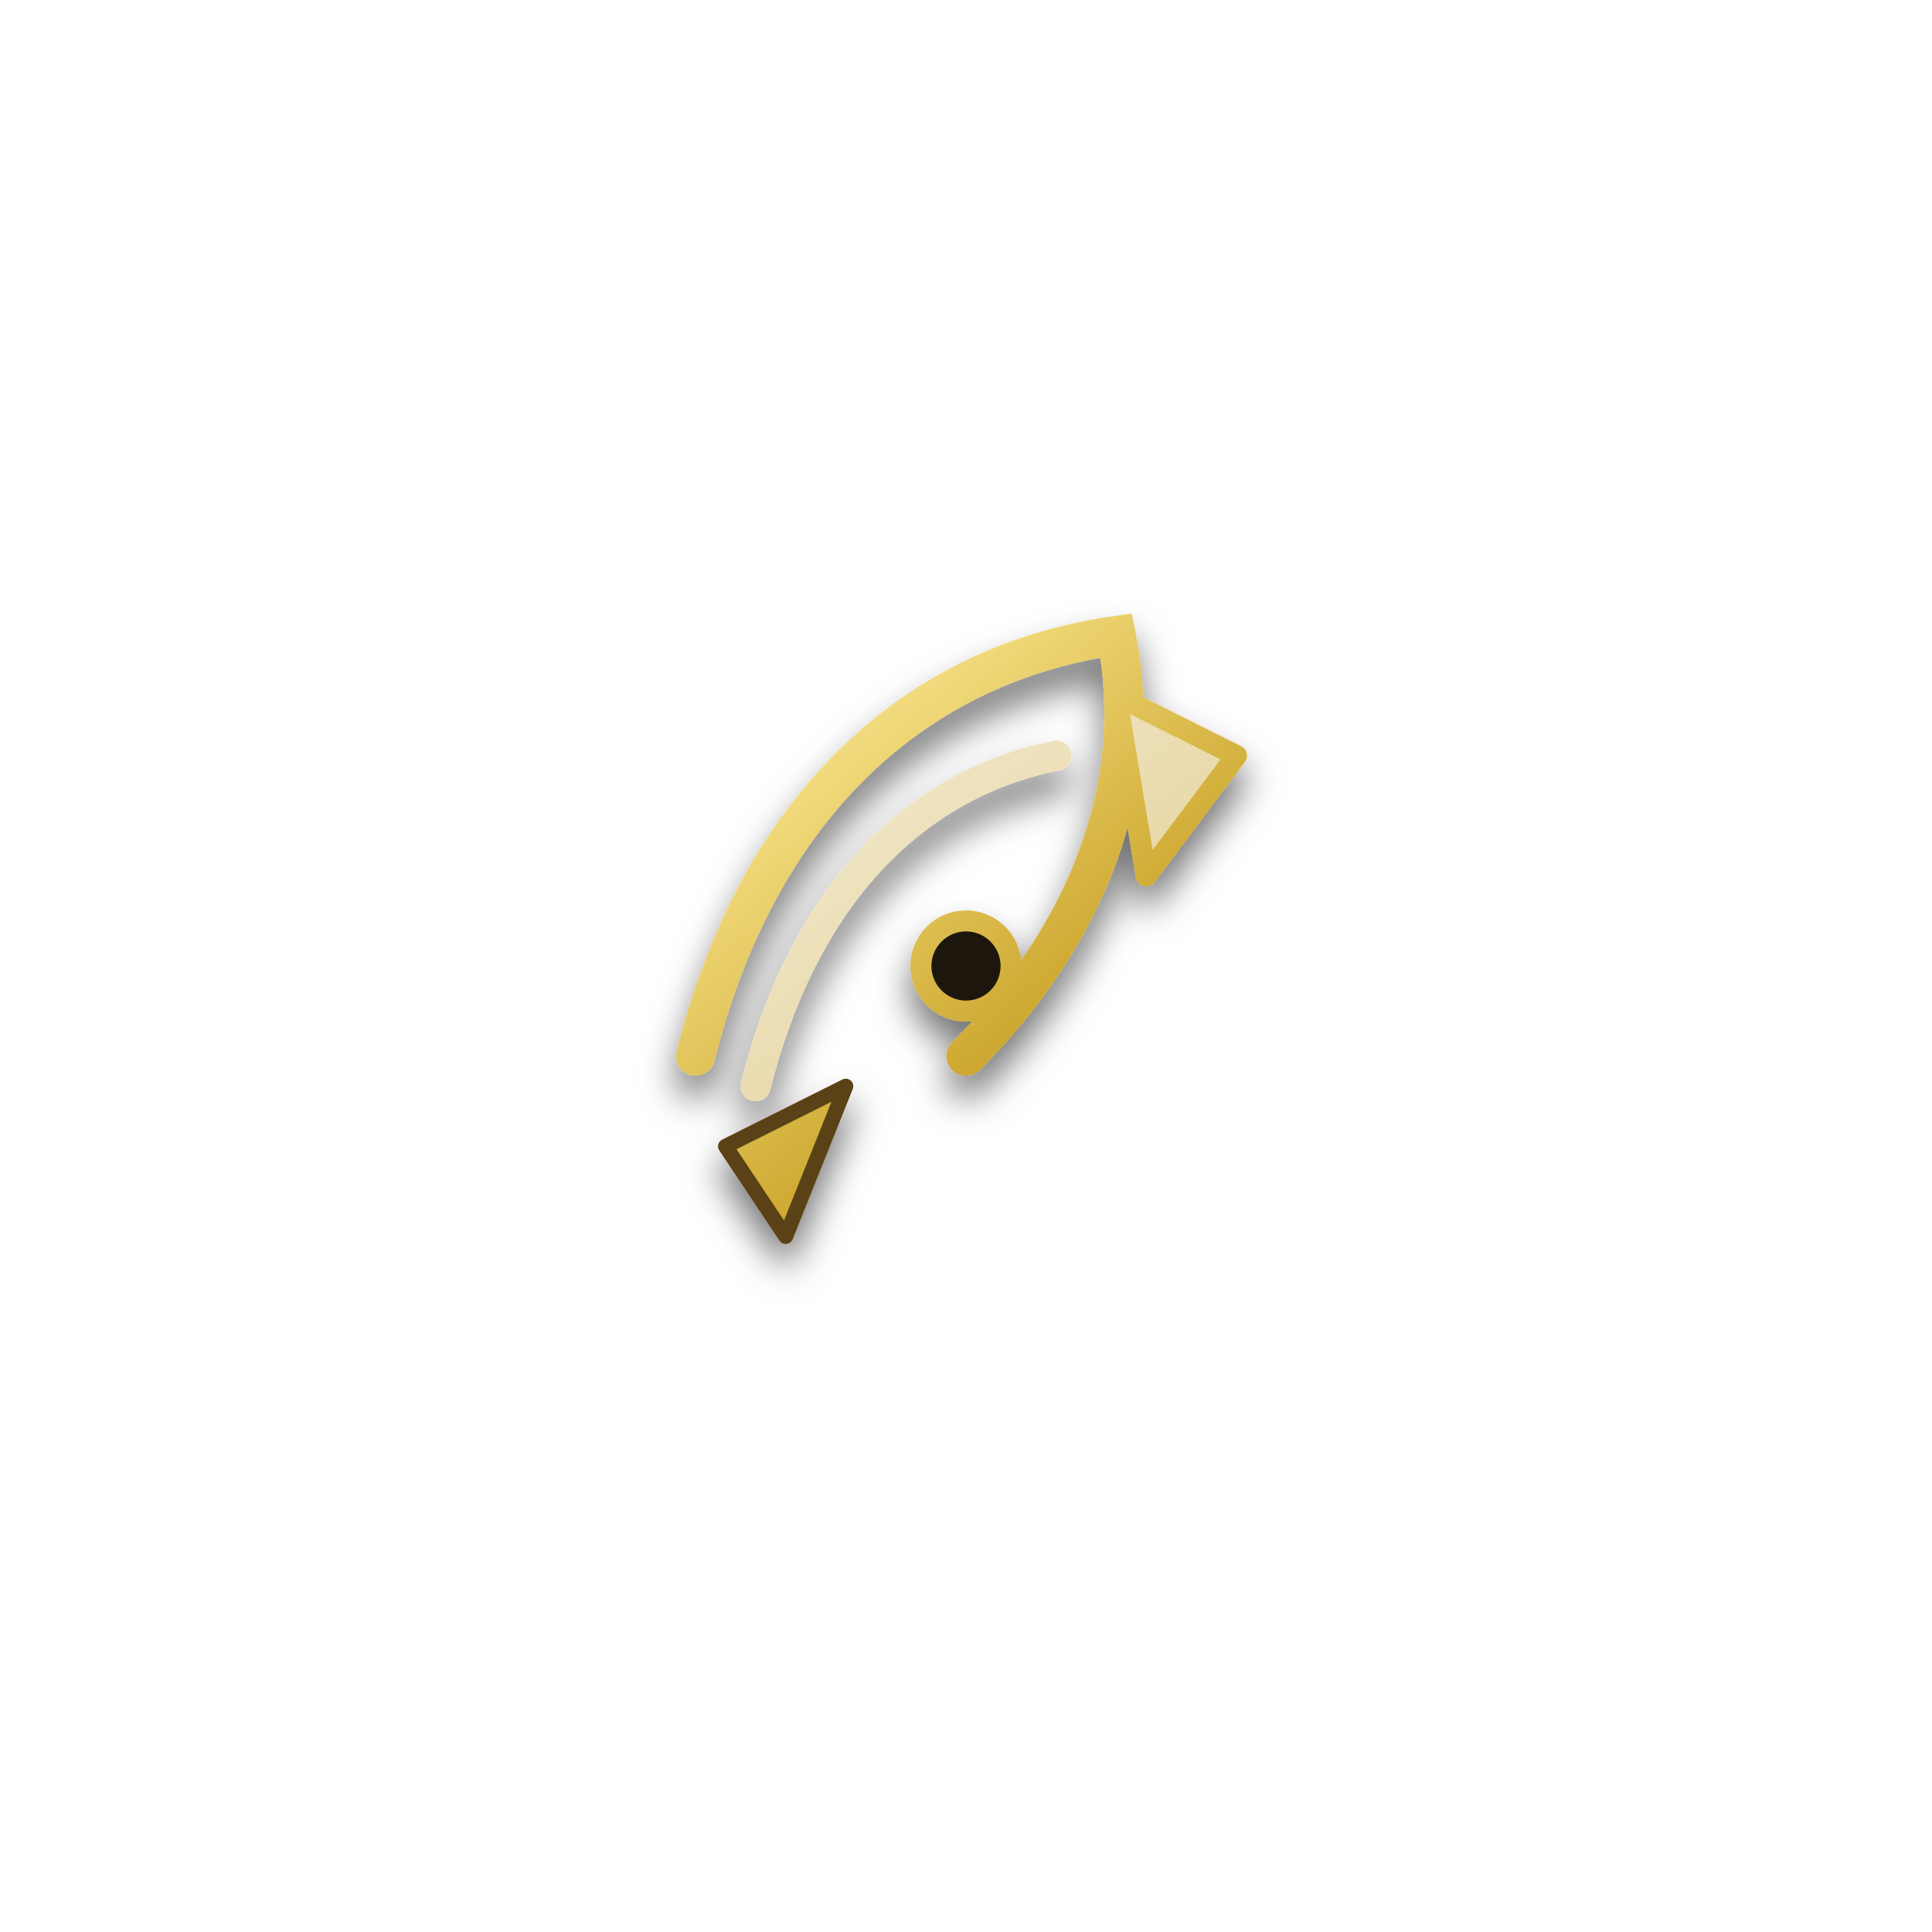
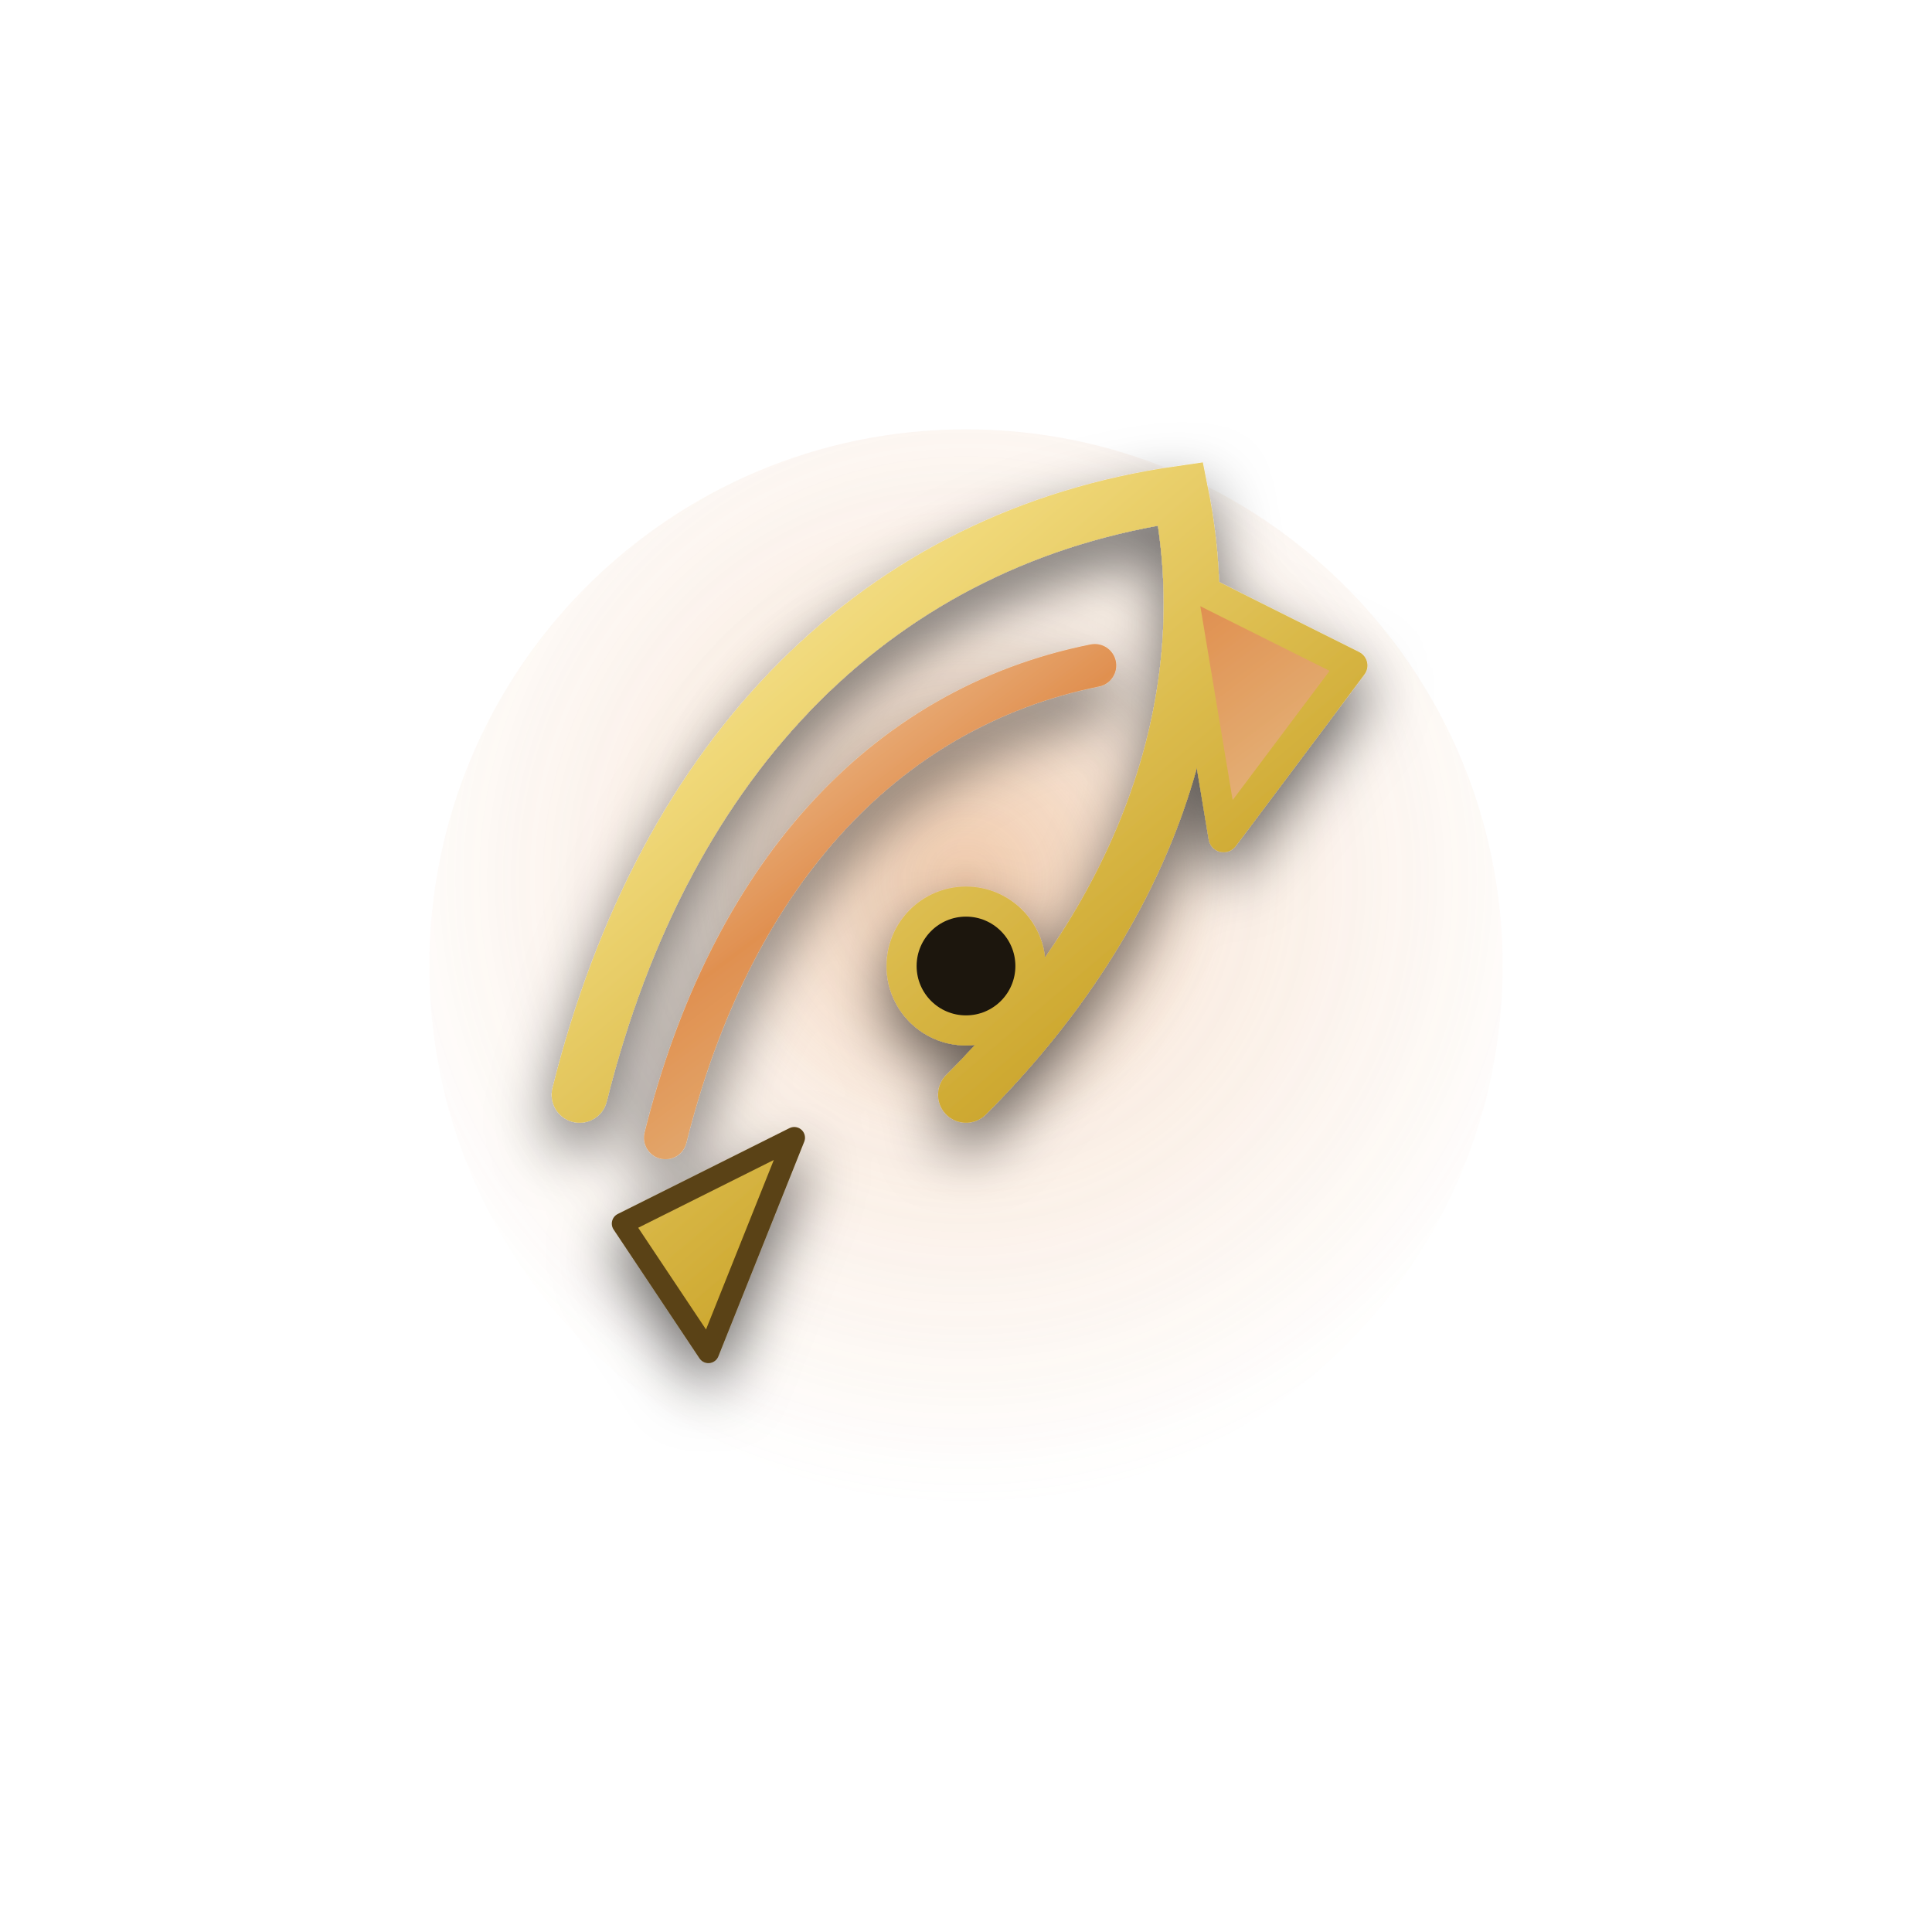
<svg xmlns="http://www.w3.org/2000/svg" viewBox="0 0 72 72" fill="none" aria-hidden="true">
  <defs>
-     <radialGradient id="hwangyeoks5-aura" cx="50%" cy="48%" r="50%">
-       <stop stop-color="#e09050" stop-opacity=".38" />
-       <stop offset=".55" stop-color="#e09050" stop-opacity=".1" />
+     <radialGradient id="hwangyeoks5-aura" cx="50%" cy="42%" r="58%">
+       <stop stop-color="#e09050" stop-opacity=".55" />
+       <stop offset=".42" stop-color="#e09050" stop-opacity=".18" />
      <stop offset="1" stop-color="#e09050" stop-opacity="0" />
    </radialGradient>
    <linearGradient id="hwangyeoks5-gold" x1="14" y1="10" x2="58" y2="62" gradientUnits="userSpaceOnUse">
      <stop stop-color="#FFF8D6" />
      <stop offset=".28" stop-color="#F0D878" />
      <stop offset=".62" stop-color="#C9A227" />
      <stop offset="1" stop-color="#7A5A18" />
    </linearGradient>
    <linearGradient id="hwangyeoks5-disc" x1="18" y1="14" x2="54" y2="58" gradientUnits="userSpaceOnUse">
-       <stop stop-color="#2A2216" />
-       <stop offset="1" stop-color="#12100A" />
+       <stop stop-color="#3A2E1A" />
+       <stop offset="1" stop-color="#14100A" />
    </linearGradient>
-     <linearGradient id="hwangyeoks5-ink" x1="22" y1="18" x2="50" y2="54" gradientUnits="userSpaceOnUse">
-       <stop stop-color="#F5EDD8" />
-       <stop offset=".55" stop-color="#E8D9A8" />
-       <stop offset="1" stop-color="#A89050" />
+     <linearGradient id="hwangyeoks5-ink" x1="22" y1="16" x2="52" y2="56" gradientUnits="userSpaceOnUse">
+       <stop stop-color="#FFF6E0" />
+       <stop offset=".35" stop-color="#e09050" />
+       <stop offset=".75" stop-color="#E8D9A8" />
+       <stop offset="1" stop-color="#8A7038" />
    </linearGradient>
    <linearGradient id="hwangyeoks5-shine" x1="20" y1="14" x2="40" y2="34" gradientUnits="userSpaceOnUse">
-       <stop stop-color="#FFF6D0" stop-opacity=".85" />
-       <stop offset="1" stop-color="#C9A227" stop-opacity="0" />
+       <stop stop-color="#FFF6D0" stop-opacity=".9" />
+       <stop offset="1" stop-color="#e09050" stop-opacity="0" />
    </linearGradient>
-     <filter id="hwangyeoks5-depth" x="-25%" y="-25%" width="150%" height="150%">
-       <feDropShadow dx="0" dy="1.5" stdDeviation="1.2" flood-color="#000" flood-opacity=".55" />
+     <filter id="hwangyeoks5-depth" x="-30%" y="-30%" width="160%" height="160%">
+       <feDropShadow dx="0" dy="1.2" stdDeviation="1.4" flood-color="#000" flood-opacity=".6" />
    </filter>
  </defs>
-   <g filter="url(#hwangyeoks5-depth)" transform="translate(36 36) scale(0.56) translate(-36 -36)">
+   <circle cx="36" cy="36" r="20" fill="url(#hwangyeoks5-aura)" opacity=".85" />
+   <g filter="url(#hwangyeoks5-depth)" transform="translate(36 36) scale(0.8) translate(-36 -36)">
    <path d="M18 42c4-16 14-26 28-28 2 10-2 20-10 28" fill="none" stroke="url(#hwangyeoks5-gold)" stroke-width="2.6" stroke-linecap="round" />
    <path d="M22 44c3-12 10-20 20-22" fill="none" stroke="url(#hwangyeoks5-ink)" stroke-width="2" stroke-linecap="round" />
    <path d="M46 18 54 22 48 30z" fill="url(#hwangyeoks5-ink)" stroke="url(#hwangyeoks5-gold)" stroke-width="1.4" stroke-linejoin="round" />
    <path d="M20 48 28 44 24 54z" fill="url(#hwangyeoks5-gold)" stroke="#5A4214" stroke-width="1" stroke-linejoin="round" />
    <circle cx="36" cy="36" r="3" fill="#1A140C" stroke="url(#hwangyeoks5-gold)" stroke-width="1.4" />
  </g>
</svg>
